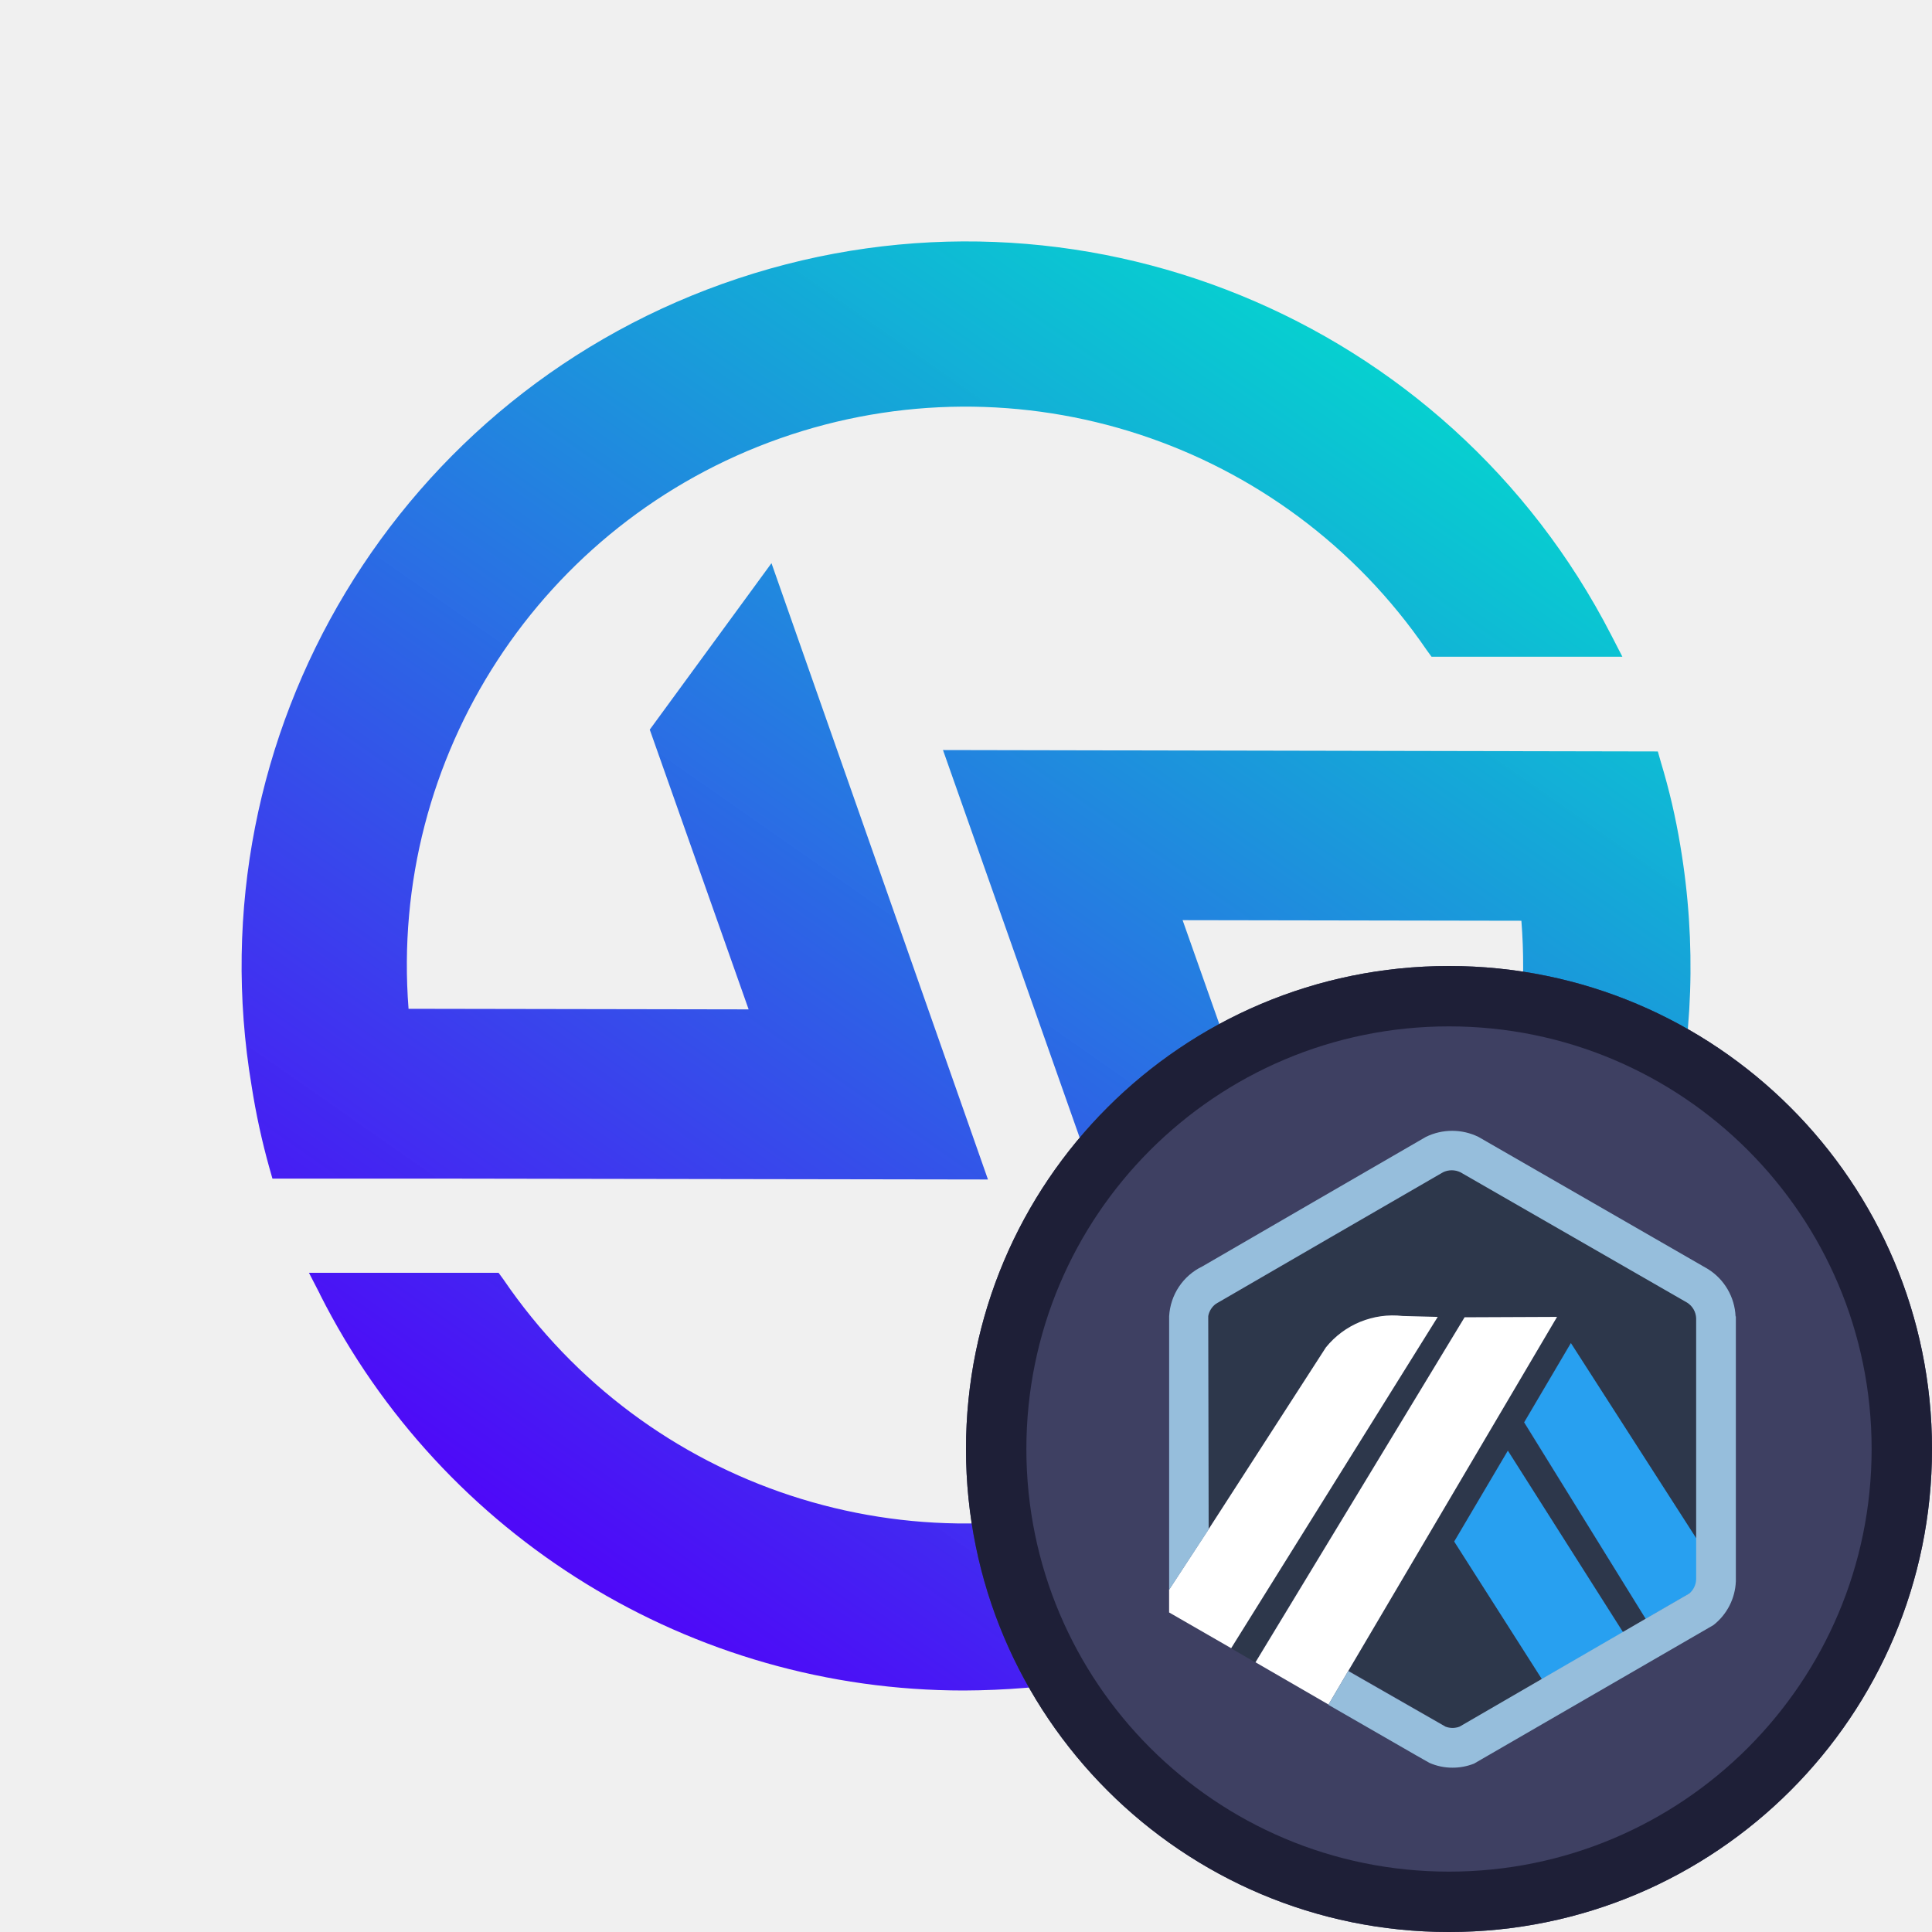
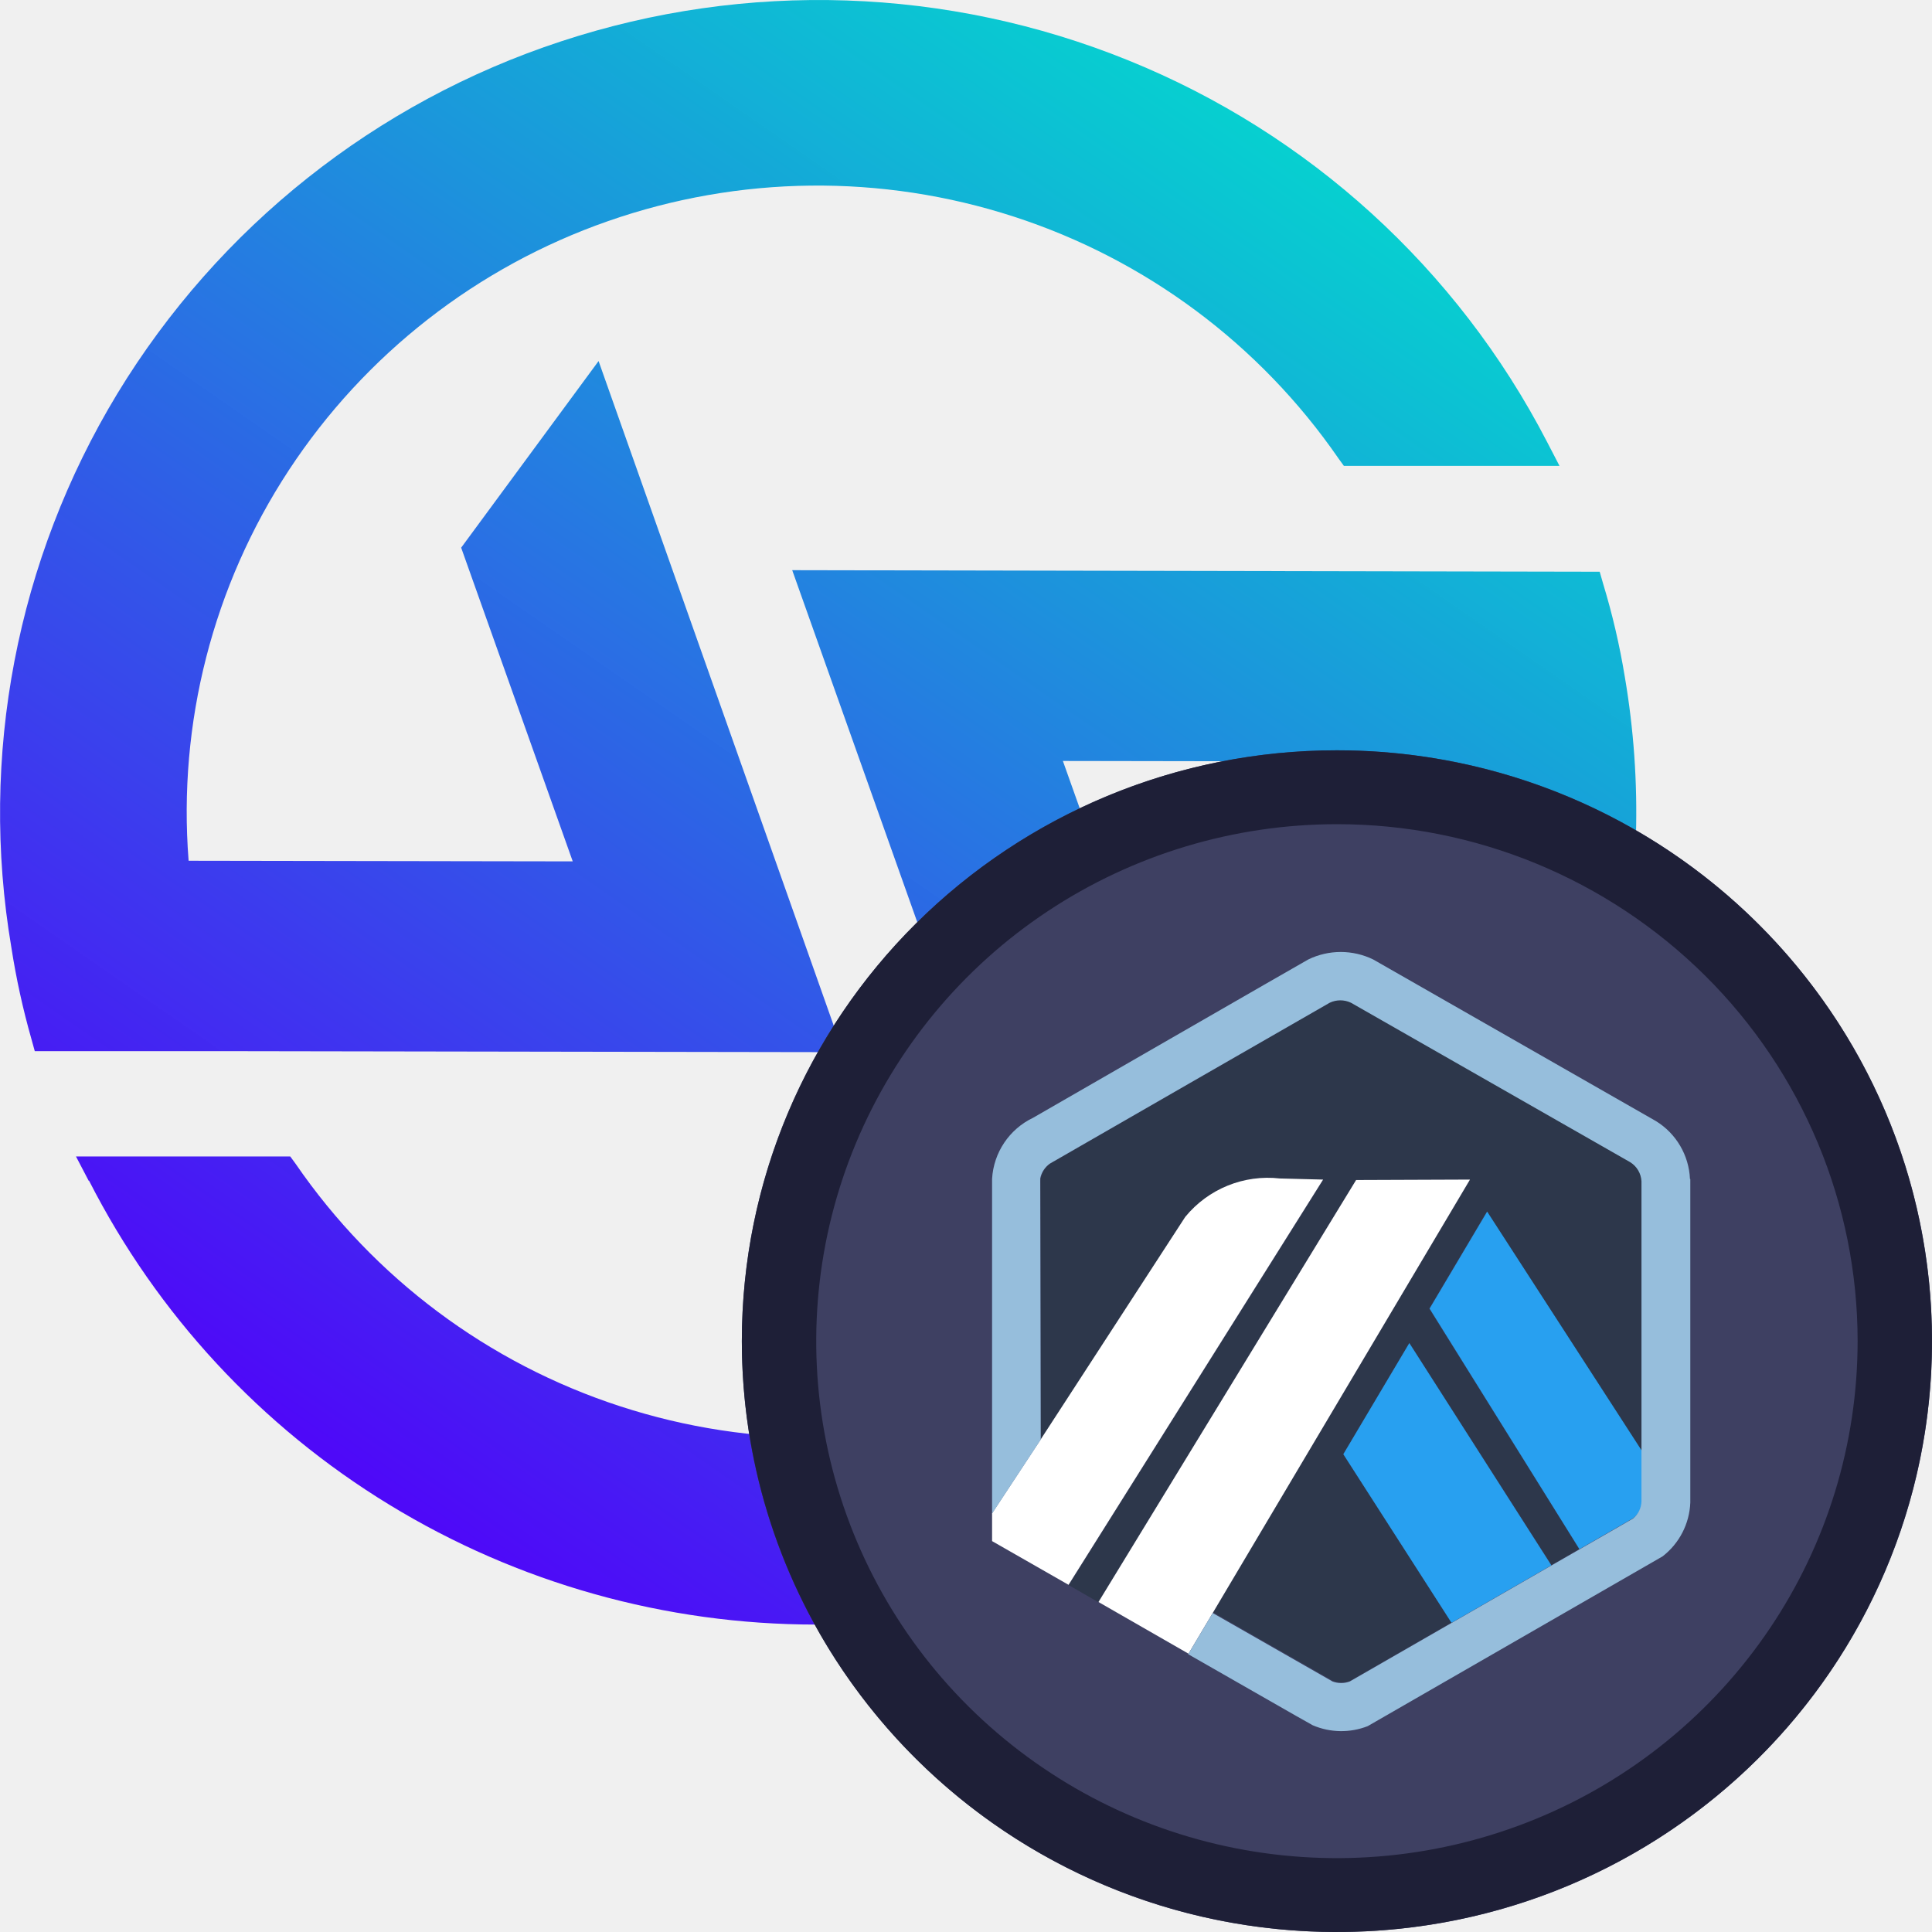
- <svg xmlns="http://www.w3.org/2000/svg" width="40" height="40">
+ <svg xmlns="http://www.w3.org/2000/svg" width="40" height="40" fill="none">
+   <path d="m1.837 24.448-.264-.505h4.436l.112.153a13.046 13.046 0 0 0 6.72 5.02c2.736.892 5.693.86 8.41-.09a13.039 13.039 0 0 0 6.608-5.163 12.891 12.891 0 0 0 2.067-8.095l-7.92-.013 2.31 6.495-2.83 3.864-5.084-14.309 16.718.032.072.252c.192.631.341 1.274.448 1.924a16.701 16.701 0 0 1-.19 6.56 16.763 16.763 0 0 1-2.703 5.99 16.893 16.893 0 0 1-4.807 4.505 17.005 17.005 0 0 1-6.175 2.337c-.95.15-1.909.227-2.87.23-3.12 0-6.177-.859-8.834-2.481a16.788 16.788 0 0 1-6.218-6.71l-.006.004Zm2.846-2.685H.72L.65 21.51a15.662 15.662 0 0 1-.415-1.896c-.67-3.96.11-8.027 2.196-11.467a16.93 16.93 0 0 1 9.183-7.29 17.06 17.06 0 0 1 11.75.394 16.9 16.9 0 0 1 8.662 7.89l.262.505h-4.464l-.111-.153a13.057 13.057 0 0 0-6.723-5.008 13.154 13.154 0 0 0-8.404.094 13.045 13.045 0 0 0-6.606 5.156 12.898 12.898 0 0 0-2.075 8.086l7.953.013-2.31-6.495 2.845-3.864 5.063 14.309-12.772-.021Z" fill="url(#a)" />
+   <path d="M40 27.767c0-6.756-5.516-12.232-12.32-12.232-6.805 0-12.321 5.476-12.321 12.232 0 6.756 5.516 12.233 12.32 12.233C34.484 40 40 34.523 40 27.767Z" fill="#3E4062" />
+   <path d="M27.68 17.064c-2.133 0-4.217.627-5.99 1.803a10.721 10.721 0 0 0-3.97 4.804 10.633 10.633 0 0 0-.614 6.184 10.68 10.68 0 0 0 2.95 5.48 10.805 10.805 0 0 0 5.52 2.93c2.091.413 4.259.201 6.229-.609a10.764 10.764 0 0 0 4.838-3.942 10.65 10.65 0 0 0 1.817-5.947c0-2.838-1.136-5.561-3.158-7.568a10.82 10.82 0 0 0-7.623-3.135Zm0-1.53c2.436 0 4.818.718 6.844 2.062a12.252 12.252 0 0 1 4.538 5.49 12.151 12.151 0 0 1 .701 7.068 12.206 12.206 0 0 1-3.372 6.263 12.348 12.348 0 0 1-6.308 3.348c-2.39.472-4.867.23-7.118-.696a12.302 12.302 0 0 1-5.53-4.506 12.17 12.17 0 0 1-2.076-6.796c0-3.244 1.298-6.355 3.608-8.65a12.365 12.365 0 0 1 8.712-3.583Z" fill="#1E1F37" />
+   <path d="m29.59 27.095 1.193-2.008 3.212 4.968v.954-6.558a.49.49 0 0 0-.23-.393l-5.784-3.303a.512.512 0 0 0-.442 0l-.052.029-.02.012-5.614 3.231-.021.01a.51.51 0 0 0-.23.21.494.494 0 0 0-.061.208l.009 5.352 2.992-4.605a2.193 2.193 0 0 1 1.96-.797l.894.023-5.27 8.39.616.355 5.333-8.738 2.358-.009-5.318 8.955 2.216 1.266.265.153a.512.512 0 0 0 .357 0l5.865-3.375-1.121.645-3.106-4.976Zm.463 6.503-2.241-3.49 1.366-2.303 2.941 4.597-2.066 1.196Z" fill="#2D374B" />
+   <path d="m27.812 30.108 2.24 3.49 2.067-1.19-2.94-4.601-1.367 2.301ZM34.003 31.007v-.954l-3.213-4.968-1.192 2.008 3.102 4.98 1.121-.645a.495.495 0 0 0 .184-.36l-.002-.06Z" fill="#28A0F0" />
+   <path d="m20.54 31.907 1.583.905 5.27-8.39-.895-.023a2.209 2.209 0 0 0-1.959.796l-2.992 4.606-1.007 1.53v.576ZM30.435 24.422l-2.358.009-5.334 8.737 1.864 1.07.507-.853 5.32-8.963Z" fill="#fff" />
+   <path d="M34.989 24.41a1.482 1.482 0 0 0-.706-1.2l-5.852-3.345a1.534 1.534 0 0 0-1.345 0c-.049.024-5.698 3.278-5.698 3.278a1.496 1.496 0 0 0-.848 1.263v6.93l1.007-1.529-.01-5.352a.512.512 0 0 1 0-.058.493.493 0 0 1 .2-.306c.027-.018 5.773-3.32 5.792-3.33a.511.511 0 0 1 .442 0l5.784 3.303a.496.496 0 0 1 .23.393v6.622a.48.48 0 0 1-.173.36l-1.121.645-.58.333-2.068 1.19-2.097 1.206a.51.51 0 0 1-.358 0l-2.48-1.417-.507.853 2.23 1.275.194.109.154.087a1.501 1.501 0 0 0 1.138.018l6.105-3.515a1.48 1.48 0 0 0 .574-1.115V24.41h-.007Z" fill="#96BEDC" />
  <defs>
-     <linearGradient id="a" x1=".8" y1=".087" x2=".225" y2=".91" gradientUnits="objectBoundingBox">
-       <stop offset="0" stop-color="#03d1cf" stop-opacity=".988" />
-       <stop offset="1" stop-color="#4e09f8" />
+     <linearGradient id="a" x1="27.102" y1="2.926" x2="7.811" y2="30.738" gradientUnits="userSpaceOnUse">
+       <stop stop-color="#03D1CF" stop-opacity=".988" />
+       <stop offset="1" stop-color="#4E09F8" />
    </linearGradient>
  </defs>
-   <path data-name="Rectangle 545" fill="none" d="M0 0h40v40H0z" />
-   <path data-name="Union 13" d="m21343.656 745.806-.232-.45h3.926l.1.137a11.559 11.559 0 0 0 21.076-7.426l-7.014-.012 2.047 5.793-2.508 3.446-4.5-12.761 14.8.029.064.225a13.556 13.556 0 0 1 .4 1.715 15 15 0 0 1-12.285 17.293 16.386 16.386 0 0 1-2.549.209 14.926 14.926 0 0 1-13.328-8.2Zm2.52-2.4h-3.508l-.064-.225a14.629 14.629 0 0 1-.367-1.691 15.007 15.007 0 0 1 28.148-9.339l.232.45h-3.951l-.1-.137a11.566 11.566 0 0 0-21.08 7.426l7.041.012-2.047-5.792 2.52-3.446 4.482 12.76Z" transform="translate(-21337.027 -719.004)" fill="url(#a)" />
-   <g data-name="Group 292" transform="translate(20 20)">
-     <rect width="20" height="20" rx="10" fill="#3e4062" />
-     <path data-name="base - Outline" d="M10 1.25A8.75 8.75 0 1 0 18.75 10 8.75 8.75 0 0 0 10 1.25M10 0A10 10 0 1 1 0 10 10 10 0 0 1 10 0Z" fill="#1e1f37" />
-     <path data-name="Rectangle 213" fill="none" d="M0 0h20v20H0z" />
-     <path data-name="Path 348" d="m11.551 9.45.967-1.641 2.607 4.061v.78-5.361a.4.4 0 0 0-.186-.321l-4.7-2.7a.414.414 0 0 0-.359 0l-.042.024-.016.01-4.556 2.641-.018.007a.411.411 0 0 0-.067.039.4.4 0 0 0-.169.3l.008 4.375 2.429-3.765a1.781 1.781 0 0 1 1.59-.651l.726.019-4.278 6.859.5.29 4.332-7.14 1.914-.007-4.314 7.32 1.8 1.035.215.125a.413.413 0 0 0 .29 0l4.76-2.759-.91.528Zm.375 5.316-1.819-2.852 1.109-1.882 2.387 3.757Z" fill="#2d374b" />
-     <path data-name="Path 349" d="m10.108 11.916 1.818 2.853 1.679-.973-2.386-3.761Z" fill="#28a0f0" />
-     <path data-name="Path 350" d="M15.132 12.648v-.78l-2.608-4.061-.967 1.641 2.517 4.071.91-.528a.4.4 0 0 0 .149-.294Z" fill="#28a0f0" />
-     <path data-name="Path 351" d="m4.205 13.384 1.285.74 4.277-6.859-.726-.019a1.781 1.781 0 0 0-1.59.651l-2.429 3.765-.817 1.25Z" fill="#fff" />
-     <path data-name="Path 352" d="m12.237 7.265-1.914.008-4.329 7.143 1.512.875.411-.7Z" fill="#fff" />
-     <path data-name="Path 353" d="M15.933 7.254a1.219 1.219 0 0 0-.572-.98l-4.75-2.735a1.238 1.238 0 0 0-1.091 0c-.04.02-4.625 2.68-4.625 2.68a1.217 1.217 0 0 0-.689 1.032v5.665l.818-1.25-.009-4.37a.389.389 0 0 1 0-.048.4.4 0 0 1 .162-.256c.021-.015 4.685-2.715 4.7-2.722a.414.414 0 0 1 .359 0l4.695 2.7a.4.4 0 0 1 .186.321v5.405a.4.4 0 0 1-.14.294l-.91.527-.47.273-1.679.973-1.7.986a.412.412 0 0 1-.29 0l-2.015-1.153-.411.7 1.81 1.042.157.089.125.071a1.176 1.176 0 0 0 .48.1 1.21 1.21 0 0 0 .444-.084l4.955-2.867a1.209 1.209 0 0 0 .466-.911V7.254Z" fill="#96bedc" />
-   </g>
</svg>
